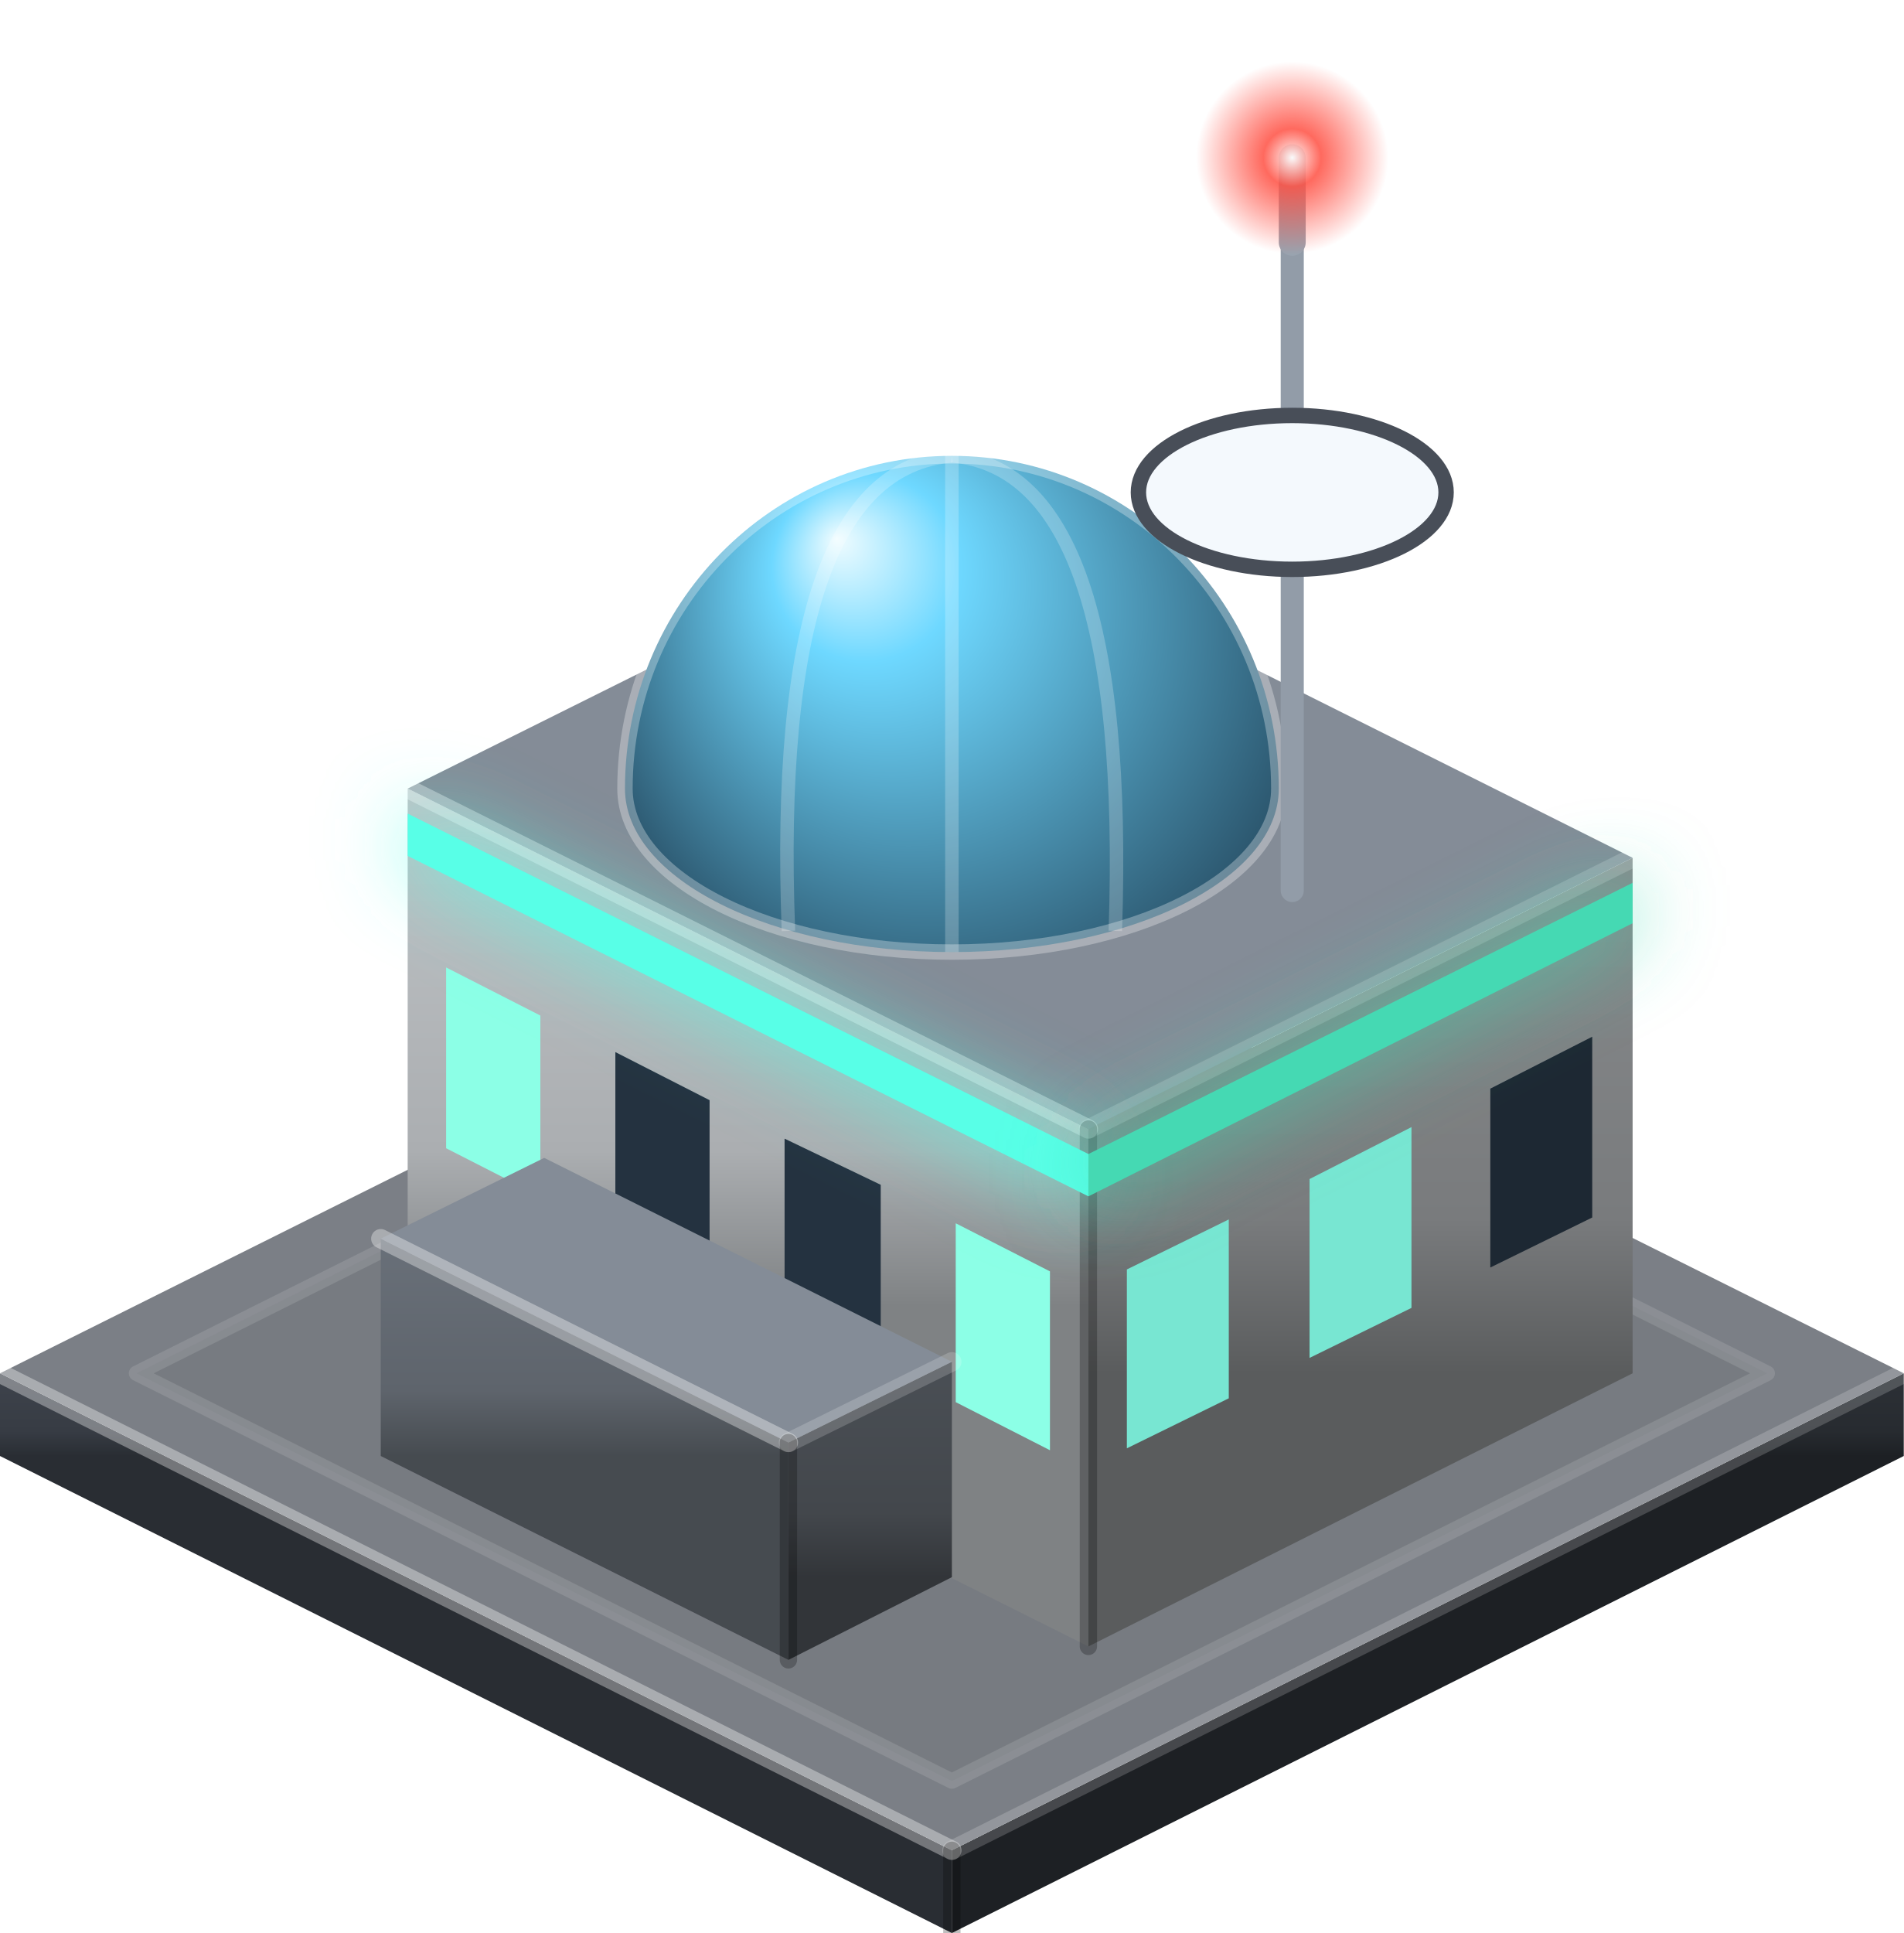
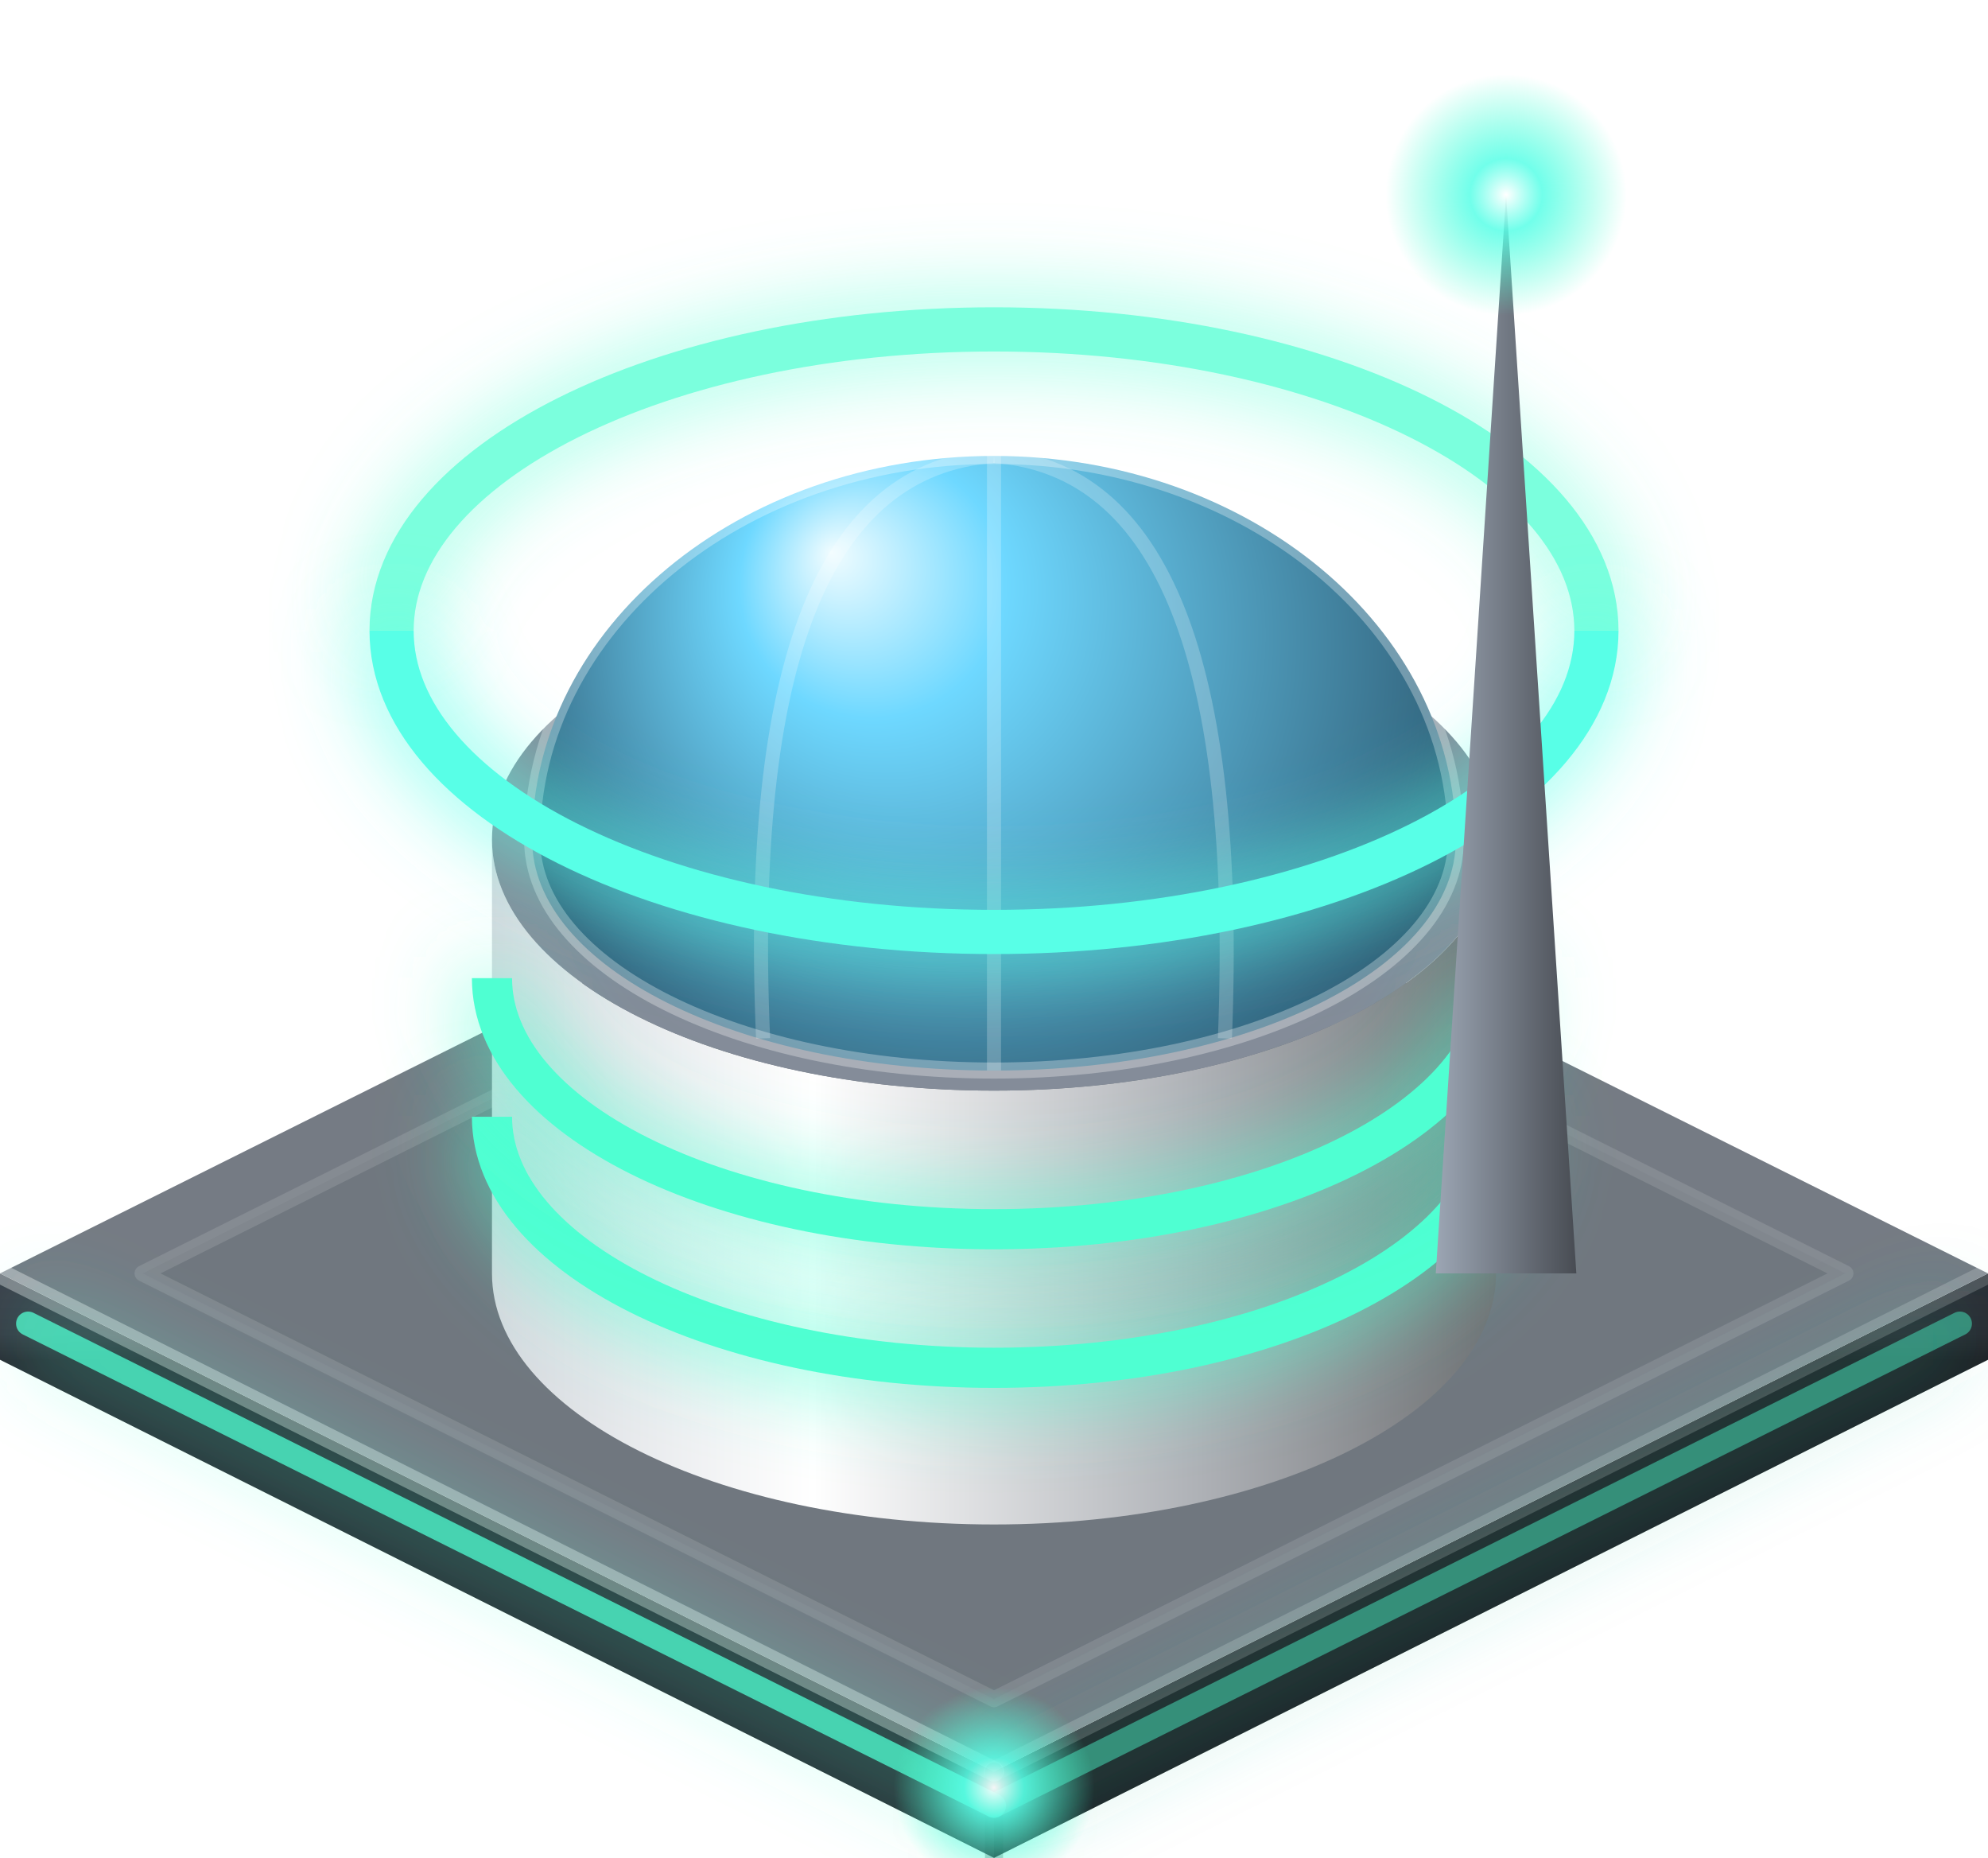
- <svg xmlns="http://www.w3.org/2000/svg" viewBox="0 -51 99 100.5" width="99" height="100.5">
+ <svg xmlns="http://www.w3.org/2000/svg" viewBox="0 -43 99 92.5" width="99" height="92.5">
  <defs>
    <filter id="glow" x="-50%" y="-50%" width="200%" height="200%">
      <feGaussianBlur stdDeviation="2.2" result="b" />
      <feMerge>
        <feMergeNode in="b" />
        <feMergeNode in="SourceGraphic" />
      </feMerge>
    </filter>
    <filter id="soft" x="-20%" y="-20%" width="140%" height="140%">
      <feGaussianBlur stdDeviation="1.6" />
    </filter>
    <linearGradient id="g0" gradientUnits="userSpaceOnUse" x1="0" y1="24.7" x2="0" y2="20.4">
-       <stop offset="0" stop-color="rgb(41,45,51)" />
-       <stop offset="0.3" stop-color="rgb(55,60,68)" />
-       <stop offset="1" stop-color="rgb(62,67,76)" />
+       <stop offset="0" stop-color="rgb(40,44,51)" />
+       <stop offset="0.3" stop-color="rgb(54,59,68)" />
+       <stop offset="1" stop-color="rgb(60,65,76)" />
    </linearGradient>
    <linearGradient id="g1" gradientUnits="userSpaceOnUse" x1="0" y1="24.7" x2="0" y2="20.4">
-       <stop offset="0" stop-color="rgb(29,32,36)" />
-       <stop offset="0.3" stop-color="rgb(39,43,48)" />
-       <stop offset="1" stop-color="rgb(44,48,54)" />
+       <stop offset="0" stop-color="rgb(28,31,36)" />
+       <stop offset="0.3" stop-color="rgb(38,41,48)" />
+       <stop offset="1" stop-color="rgb(43,46,54)" />
    </linearGradient>
-     <linearGradient id="g2" gradientUnits="userSpaceOnUse" x1="0" y1="16.9" x2="0" y2="-10">
-       <stop offset="0" stop-color="rgb(127,130,132)" />
-       <stop offset="0.3" stop-color="rgb(171,174,177)" />
-       <stop offset="1" stop-color="rgb(191,195,198)" />
+     <radialGradient id="g2" gradientUnits="userSpaceOnUse" cx="49.5" cy="46" r="5" fx="49.5" fy="46">
+       <stop offset="0" stop-color="rgba(255,255,255,0.95)" />
+       <stop offset="0.3" stop-color="rgba(88,255,231,0.85)" />
+       <stop offset="1" stop-color="rgba(80,255,210,0)" />
+     </radialGradient>
+     <linearGradient id="g3" gradientUnits="userSpaceOnUse" x1="24.5" y1="0" x2="74.5" y2="0">
+       <stop offset="0" stop-color="rgb(213,217,222)" />
+       <stop offset="0.32" stop-color="rgb(255,255,255)" />
+       <stop offset="0.7" stop-color="rgb(175,178,183)" />
+       <stop offset="1" stop-color="rgb(112,114,117)" />
    </linearGradient>
-     <linearGradient id="g3" gradientUnits="userSpaceOnUse" x1="0" y1="20.4" x2="0" y2="-6.4">
-       <stop offset="0" stop-color="rgb(90,92,93)" />
-       <stop offset="0.3" stop-color="rgb(121,123,125)" />
-       <stop offset="1" stop-color="rgb(135,138,140)" />
-     </linearGradient>
-     <radialGradient id="g4" gradientUnits="userSpaceOnUse" cx="49.5" cy="-16.9" r="19.5" fx="43.5" fy="-23">
+     <radialGradient id="g4" gradientUnits="userSpaceOnUse" cx="49.5" cy="-8.9" r="26.5" fx="41.4" fy="-15.5">
      <stop offset="0" stop-color="rgb(240,252,255)" />
      <stop offset="0.25" stop-color="rgb(110,216,255)" />
      <stop offset="1" stop-color="rgb(41,81,104)" />
    </radialGradient>
-     <radialGradient id="g5" gradientUnits="userSpaceOnUse" cx="67.2" cy="-42.8" r="5" fx="67.2" fy="-42.8">
+     <linearGradient id="g5" gradientUnits="userSpaceOnUse" x1="71.5" y1="0" x2="78.5" y2="0">
+       <stop offset="0" stop-color="rgb(156,166,180)" />
+       <stop offset="1" stop-color="rgb(72,76,83)" />
+     </linearGradient>
+     <radialGradient id="g6" gradientUnits="userSpaceOnUse" cx="75" cy="-33.3" r="6" fx="75" fy="-33.3">
      <stop offset="0" stop-color="rgba(255,255,255,0.95)" />
-       <stop offset="0.3" stop-color="rgba(255,79,66,0.85)" />
-       <stop offset="1" stop-color="rgba(255,72,60,0)" />
+       <stop offset="0.3" stop-color="rgba(88,255,231,0.85)" />
+       <stop offset="1" stop-color="rgba(80,255,210,0)" />
    </radialGradient>
-     <linearGradient id="g6" gradientUnits="userSpaceOnUse" x1="0" y1="24.7" x2="0" y2="13.4">
-       <stop offset="0" stop-color="rgb(70,75,80)" />
-       <stop offset="0.3" stop-color="rgb(94,100,108)" />
-       <stop offset="1" stop-color="rgb(105,112,121)" />
-     </linearGradient>
-     <linearGradient id="g7" gradientUnits="userSpaceOnUse" x1="0" y1="31" x2="0" y2="19.8">
-       <stop offset="0" stop-color="rgb(50,53,57)" />
-       <stop offset="0.3" stop-color="rgb(67,71,76)" />
-       <stop offset="1" stop-color="rgb(74,79,85)" />
-     </linearGradient>
  </defs>
  <polygon points="0,24.7 49.5,49.5 49.5,45.2 0,20.4" fill="url(#g0)" />
  <polygon points="99,24.7 49.5,49.5 49.5,45.2 99,20.4" fill="url(#g1)" />
-   <polygon points="49.5,-4.3 99,20.4 49.5,45.2 0,20.4" fill="rgb(123,127,134)" />
+   <polygon points="49.5,-4.3 99,20.4 49.5,45.2 0,20.4" fill="rgb(117,123,132)" />
  <line x1="0" y1="20.4" x2="49.5" y2="45.2" stroke="rgba(255,255,255,0.35)" stroke-width="1" stroke-linecap="round" />
  <line x1="99" y1="20.4" x2="49.5" y2="45.2" stroke="rgba(255,255,255,0.18)" stroke-width="1" stroke-linecap="round" />
  <line x1="49.5" y1="49.5" x2="49.5" y2="45.2" stroke="rgba(0,0,0,0.25)" stroke-width="0.9" stroke-linecap="round" />
-   <polygon points="49.5,-0.8 91.9,20.4 49.5,41.6 7.1,20.4" fill="rgb(119,123,129)" stroke="rgba(255,255,255,0.12)" stroke-width="0.8" stroke-linejoin="round" />
-   <polygon points="21.2,16.9 56.6,34.6 56.6,7.7 21.2,-10" fill="url(#g2)" />
-   <polygon points="84.9,20.4 56.6,34.6 56.6,7.7 84.9,-6.4" fill="url(#g3)" />
-   <polygon points="49.5,-24.1 84.9,-6.4 56.6,7.7 21.2,-10" fill="rgb(132,140,151)" />
-   <line x1="21.2" y1="-10" x2="56.6" y2="7.7" stroke="rgba(255,255,255,0.35)" stroke-width="1" stroke-linecap="round" />
-   <line x1="84.9" y1="-6.4" x2="56.6" y2="7.7" stroke="rgba(255,255,255,0.18)" stroke-width="1" stroke-linecap="round" />
-   <line x1="56.6" y1="34.6" x2="56.6" y2="7.7" stroke="rgba(0,0,0,0.25)" stroke-width="0.9" stroke-linecap="round" />
-   <polygon points="23.2,8.7 28.1,11.2 28.1,1.8 23.2,-0.7" fill="rgb(140,255,230)" />
-   <polygon points="32,13.1 36.9,15.6 36.9,6.2 32,3.7" fill="rgb(36,50,64)" />
-   <polygon points="40.8,17.5 45.8,20 45.8,10.6 40.8,8.2" fill="rgb(36,50,64)" />
-   <polygon points="49.7,21.9 54.6,24.4 54.6,15.1 49.7,12.6" fill="rgb(140,255,230)" />
-   <polygon points="82.8,12.3 77.5,14.9 77.5,5.6 82.8,2.9" fill="rgb(29,40,51)" />
-   <polygon points="73.4,17 68.1,19.6 68.1,10.3 73.4,7.6" fill="rgb(120,230,210)" />
-   <polygon points="63.9,21.7 58.6,24.3 58.6,15 63.9,12.4" fill="rgb(120,230,210)" />
-   <polygon points="21.2,-6.5 56.6,11.2 56.6,9 21.2,-8.7" fill="rgb(88,255,231)" filter="url(#glow)" />
-   <polygon points="84.9,-3 56.6,11.2 56.6,9 84.9,-5.1" fill="rgb(68,217,179)" filter="url(#glow)" />
-   <path d="M32.5,-10 A17 8.5 0 0 0 66.5,-10 A17 17.3 0 0 0 32.5,-10 Z" fill="url(#g4)" stroke="rgba(255,255,255,0.3)" stroke-width="0.8" stroke-linejoin="round" />
-   <path d="M41,-2.6 Q40.1,-26.5 49.5,-27.3" fill="none" stroke="rgba(255,255,255,0.22)" stroke-width="0.7" stroke-linejoin="round" />
-   <path d="M49.5,-1.5 Q49.5,-29 49.5,-27.3" fill="none" stroke="rgba(255,255,255,0.22)" stroke-width="0.7" stroke-linejoin="round" />
-   <path d="M58,-2.6 Q58.8,-26.5 49.5,-27.3" fill="none" stroke="rgba(255,255,255,0.22)" stroke-width="0.7" stroke-linejoin="round" />
-   <line x1="67.2" y1="-4.7" x2="67.2" y2="-38.4" stroke="rgb(146,156,168)" stroke-width="1.2" stroke-linecap="round" />
-   <path d="M59.2,-25.4 A8 4 0 1 0 75.2,-25.4 A8 4 0 1 0 59.2,-25.4 Z" fill="rgb(244,249,253)" stroke="rgb(72,78,88)" stroke-width="0.8" stroke-linejoin="round" />
-   <line x1="67.2" y1="-38.4" x2="67.2" y2="-42.8" stroke="rgb(153,163,175)" stroke-width="1.4" stroke-linecap="round" />
-   <circle cx="67.2" cy="-42.8" r="5" fill="url(#g5)" />
-   <polygon points="19.8,24.7 41,35.3 41,24 19.8,13.4" fill="url(#g6)" />
-   <polygon points="49.5,31 41,35.3 41,24 49.5,19.8" fill="url(#g7)" />
-   <polygon points="28.3,9.2 49.5,19.8 41,24 19.8,13.4" fill="rgb(132,140,151)" />
-   <line x1="19.8" y1="13.4" x2="41" y2="24" stroke="rgba(255,255,255,0.35)" stroke-width="1" stroke-linecap="round" />
-   <line x1="49.5" y1="19.8" x2="41" y2="24" stroke="rgba(255,255,255,0.18)" stroke-width="1" stroke-linecap="round" />
-   <line x1="41" y1="35.3" x2="41" y2="24" stroke="rgba(0,0,0,0.25)" stroke-width="0.9" stroke-linecap="round" />
+   <polygon points="49.5,-0.8 91.9,20.4 49.5,41.6 7.1,20.4" fill="rgb(112,119,127)" stroke="rgba(255,255,255,0.12)" stroke-width="0.8" stroke-linejoin="round" />
+   <line x1="1.4" y1="22.9" x2="49.5" y2="46.9" stroke="rgba(80,255,210,0.75)" stroke-width="1.2" stroke-linecap="round" filter="url(#glow)" />
+   <line x1="97.6" y1="22.9" x2="49.5" y2="46.9" stroke="rgba(64,204,168,0.6)" stroke-width="1.2" stroke-linecap="round" filter="url(#glow)" />
+   <circle cx="49.5" cy="46" r="5" fill="url(#g2)" />
+   <path d="M79.5,-11.6 A30 15 0 0 0 19.5,-11.6" fill="none" stroke="rgb(80,255,210)" stroke-width="2.2" stroke-linejoin="round" opacity="0.75" filter="url(#glow)" />
+   <path d="M24.5,20.4 A25 12.5 0 0 0 74.5,20.4 L74.5,-1.2 A25 12.5 0 0 1 24.5,-1.2 Z" fill="url(#g3)" />
+   <path d="M24.5,-1.2 A25 12.5 0 1 0 74.5,-1.2 A25 12.5 0 1 0 24.5,-1.2 Z" fill="rgb(132,140,153)" />
+   <path d="M24.5,12.6 A25 12.5 0 0 0 74.5,12.6" fill="none" stroke="rgb(80,255,210)" stroke-width="2" stroke-linejoin="round" filter="url(#glow)" />
+   <path d="M24.5,5.7 A25 12.5 0 0 0 74.5,5.7" fill="none" stroke="rgb(80,255,210)" stroke-width="2" stroke-linejoin="round" filter="url(#glow)" />
+   <path d="M26.5,-1.2 A23 11.5 0 0 0 72.5,-1.2 A23 19.1 0 0 0 26.5,-1.2 Z" fill="url(#g4)" stroke="rgba(255,255,255,0.3)" stroke-width="0.8" stroke-linejoin="round" />
+   <path d="M38,8.7 Q36.8,-19.4 49.5,-20.3" fill="none" stroke="rgba(255,255,255,0.22)" stroke-width="0.7" stroke-linejoin="round" />
+   <path d="M49.5,10.3 Q49.5,-22.2 49.5,-20.3" fill="none" stroke="rgba(255,255,255,0.22)" stroke-width="0.7" stroke-linejoin="round" />
+   <path d="M61,8.7 Q62.1,-19.4 49.5,-20.3" fill="none" stroke="rgba(255,255,255,0.22)" stroke-width="0.7" stroke-linejoin="round" />
+   <path d="M19.5,-11.6 A30 15 0 0 0 79.5,-11.6" fill="none" stroke="rgb(88,255,231)" stroke-width="2.2" stroke-linejoin="round" filter="url(#glow)" />
+   <polygon points="71.5,20.4 78.5,20.4 75,-33.3" fill="url(#g5)" />
+   <circle cx="75" cy="-33.3" r="6" fill="url(#g6)" />
</svg>
